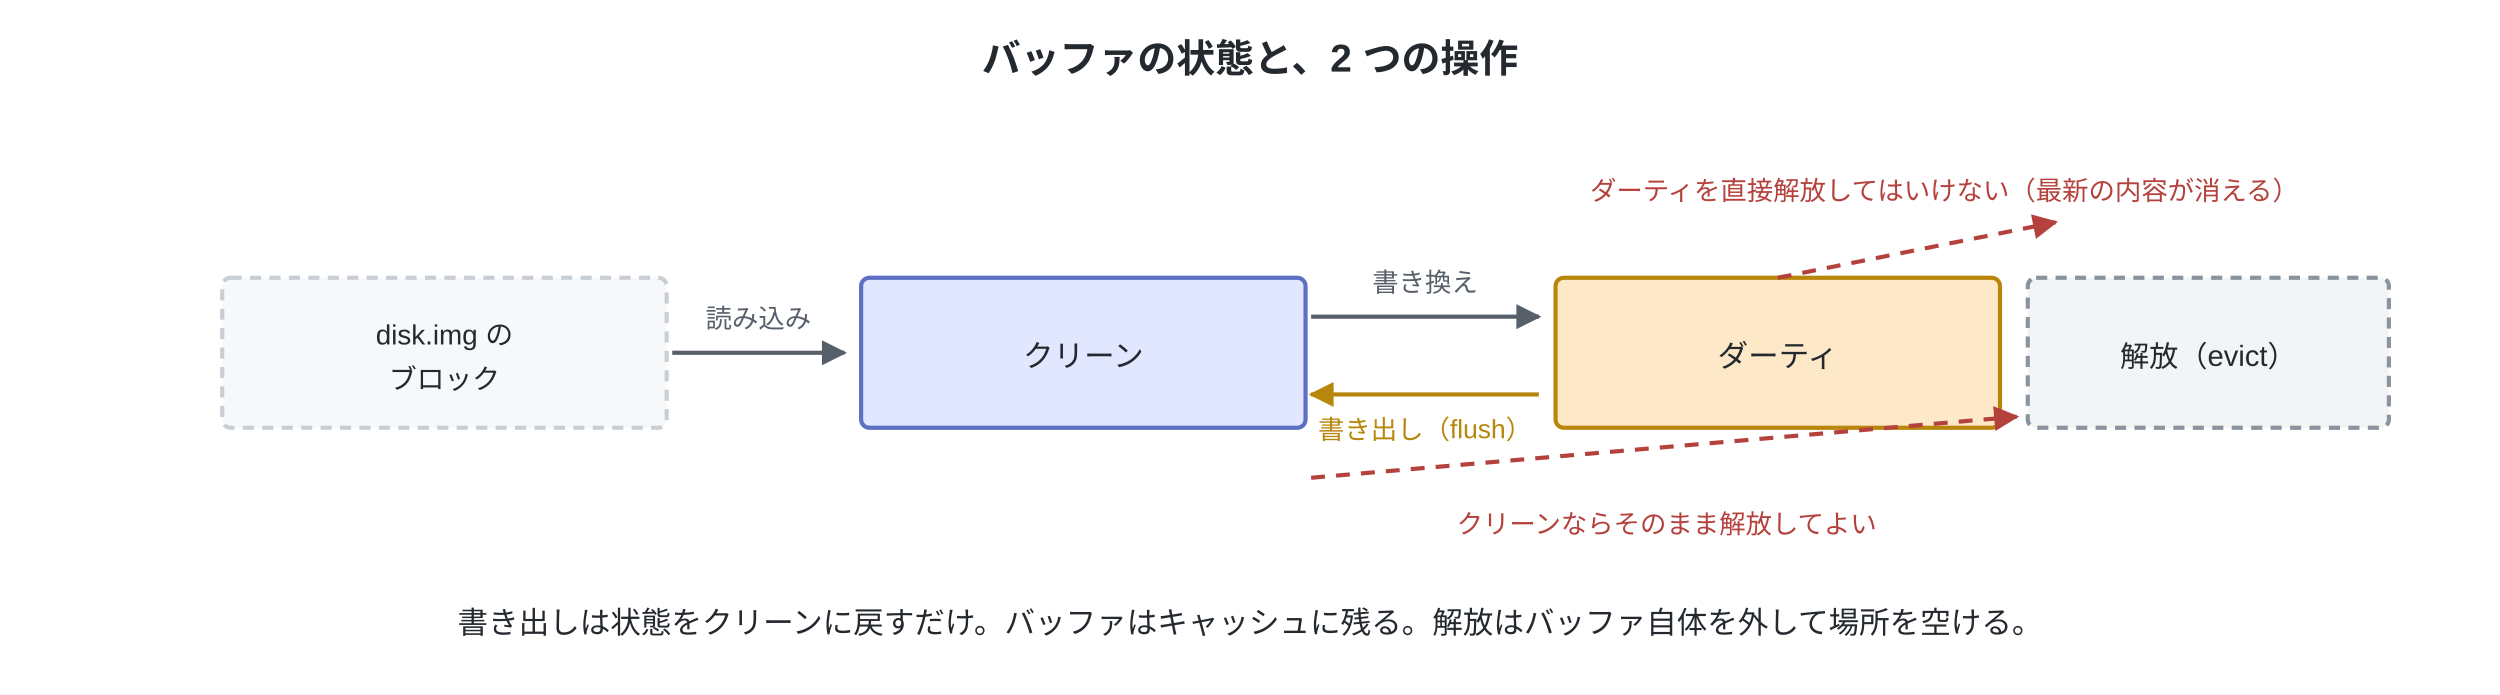
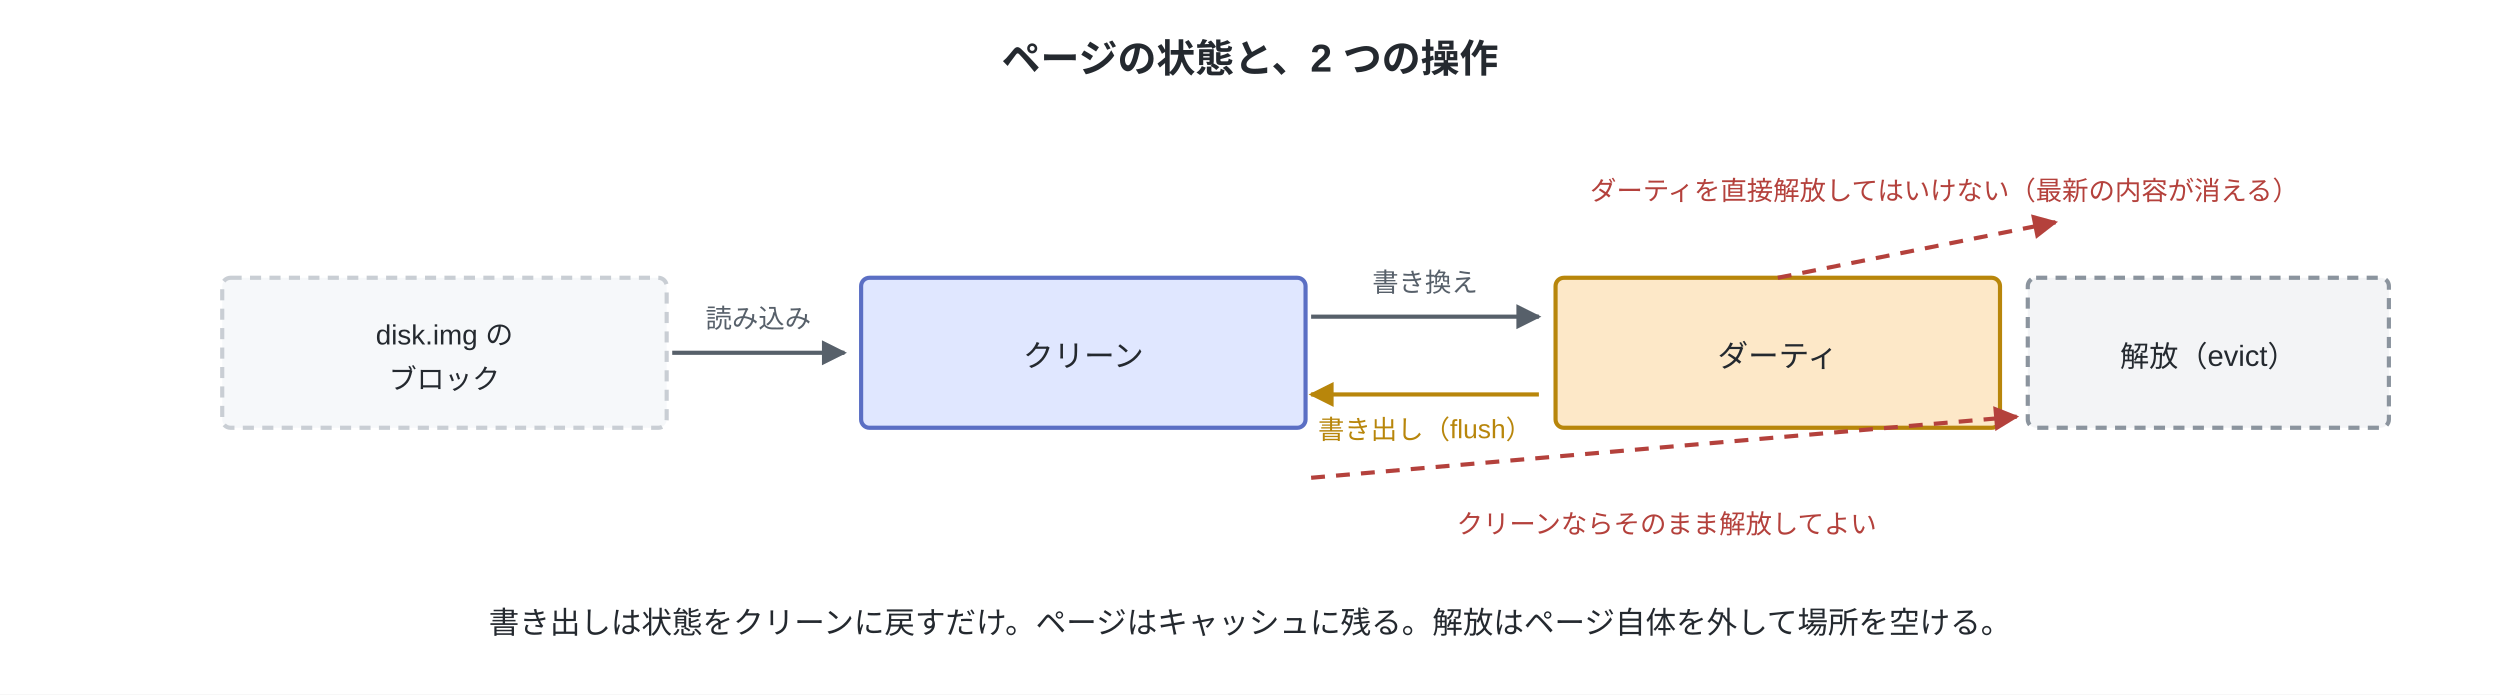
<svg xmlns="http://www.w3.org/2000/svg" width="900" height="250" viewBox="0 0 900 250" role="img" font-family="Helvetica Neue, Arial, Hiragino Sans, Noto Sans JP, sans-serif">
  <rect x="0" y="0" width="900" height="250" fill="#ffffff" />
  <defs>
    <marker id="a" viewBox="0 0 10 10" refX="9" refY="5" markerWidth="6" markerHeight="6" orient="auto-start-reverse">
      <path d="M 0 0 L 10 5 L 0 10 z" fill="#57606a" />
    </marker>
    <marker id="g" viewBox="0 0 10 10" refX="9" refY="5" markerWidth="6" markerHeight="6" orient="auto-start-reverse">
      <path d="M 0 0 L 10 5 L 0 10 z" fill="#3f8f52" />
    </marker>
    <marker id="y" viewBox="0 0 10 10" refX="9" refY="5" markerWidth="6" markerHeight="6" orient="auto-start-reverse">
      <path d="M 0 0 L 10 5 L 0 10 z" fill="#b8860b" />
    </marker>
    <marker id="r" viewBox="0 0 10 10" refX="9" refY="5" markerWidth="6" markerHeight="6" orient="auto-start-reverse">
      <path d="M 0 0 L 10 5 L 0 10 z" fill="#b4413c" />
    </marker>
  </defs>
-   <text x="450.0" y="26" font-size="14" fill="#24292f" text-anchor="middle" font-family="Helvetica Neue, Arial, Hiragino Sans, Noto Sans JP, sans-serif" font-weight="bold">バッファの状態と、2 つの操作</text>
+   <text x="450.0" y="26" font-size="14" fill="#24292f" text-anchor="middle" font-family="Helvetica Neue, Arial, Hiragino Sans, Noto Sans JP, sans-serif" font-weight="bold">ページの状態と、2 つの操作</text>
  <rect x="80" y="100" width="160" height="54" rx="3" fill="#f6f8fa" stroke="#c9ced4" stroke-width="1.5" stroke-dasharray="4 3" />
  <text x="160" y="124" font-size="10" fill="#24292f" text-anchor="middle" font-family="Helvetica Neue, Arial, Hiragino Sans, Noto Sans JP, sans-serif" font-weight="normal">disk.img の</text>
  <text x="160" y="140" font-size="10" fill="#24292f" text-anchor="middle" font-family="Helvetica Neue, Arial, Hiragino Sans, Noto Sans JP, sans-serif" font-weight="normal">ブロック</text>
  <rect x="310" y="100" width="160" height="54" rx="3" fill="#e0e7ff" stroke="#5b6fc4" stroke-width="1.5" />
  <text x="390" y="132" font-size="11" fill="#24292f" text-anchor="middle" font-family="Helvetica Neue, Arial, Hiragino Sans, Noto Sans JP, sans-serif" font-weight="normal">クリーン</text>
  <rect x="560" y="100" width="160" height="54" rx="3" fill="#fde8c8" stroke="#b8860b" stroke-width="1.5" />
  <text x="640" y="132" font-size="11" fill="#24292f" text-anchor="middle" font-family="Helvetica Neue, Arial, Hiragino Sans, Noto Sans JP, sans-serif" font-weight="normal">ダーティ</text>
  <path d="M 242 127 L 304 127" stroke="#57606a" stroke-width="1.5" fill="none" marker-end="url(#a)" />
  <text x="273" y="118" font-size="9.5" fill="#57606a" text-anchor="middle" font-family="Helvetica Neue, Arial, Hiragino Sans, Noto Sans JP, sans-serif" font-weight="normal">読み込み</text>
  <path d="M 472 114 L 554 114" stroke="#57606a" stroke-width="1.5" fill="none" marker-end="url(#a)" />
  <text x="513" y="105" font-size="9.5" fill="#57606a" text-anchor="middle" font-family="Helvetica Neue, Arial, Hiragino Sans, Noto Sans JP, sans-serif" font-weight="normal">書き換え</text>
  <path d="M 554 142 L 472 142" stroke="#b8860b" stroke-width="1.5" fill="none" marker-end="url(#y)" />
  <text x="513" y="158" font-size="9.5" fill="#b8860b" text-anchor="middle" font-family="Helvetica Neue, Arial, Hiragino Sans, Noto Sans JP, sans-serif" font-weight="normal">書き出し（flush）</text>
  <rect x="730" y="100" width="130" height="54" rx="3" fill="#f3f4f6" stroke="#8b949e" stroke-width="1.5" stroke-dasharray="4 3" />
  <text x="795" y="132" font-size="10.5" fill="#24292f" text-anchor="middle" font-family="Helvetica Neue, Arial, Hiragino Sans, Noto Sans JP, sans-serif" font-weight="normal">解放（evict）</text>
  <path d="M 472 172 L 726 150" stroke="#b4413c" stroke-width="1.5" fill="none" marker-end="url(#r)" stroke-dasharray="5 4" />
  <text x="600" y="192" font-size="9.5" fill="#b4413c" text-anchor="middle" font-family="Helvetica Neue, Arial, Hiragino Sans, Noto Sans JP, sans-serif" font-weight="normal">クリーンならそのまま解放してよい</text>
  <path d="M 640 100 L 740 80" stroke="#b4413c" stroke-width="1.5" fill="none" marker-end="url(#r)" stroke-dasharray="5 4" />
  <text x="700" y="72" font-size="9.5" fill="#b4413c" text-anchor="middle" font-family="Helvetica Neue, Arial, Hiragino Sans, Noto Sans JP, sans-serif" font-weight="normal">ダーティを直接解放してはいけない（最新の内容が消える）</text>
-   <text x="450" y="228" font-size="11" fill="#24292f" text-anchor="middle" font-family="Helvetica Neue, Arial, Hiragino Sans, Noto Sans JP, sans-serif" font-weight="normal">書き出しは状態をクリーンに戻すだけ。バッファはキャッシュに残る。解放はバッファ自体を外して場所を空ける。</text>
+   <text x="450" y="228" font-size="11" fill="#24292f" text-anchor="middle" font-family="Helvetica Neue, Arial, Hiragino Sans, Noto Sans JP, sans-serif" font-weight="normal">書き出しは状態をクリーンに戻すだけ。ページはキャッシュに残る。解放はページ自体を外して場所を空ける。</text>
</svg>
